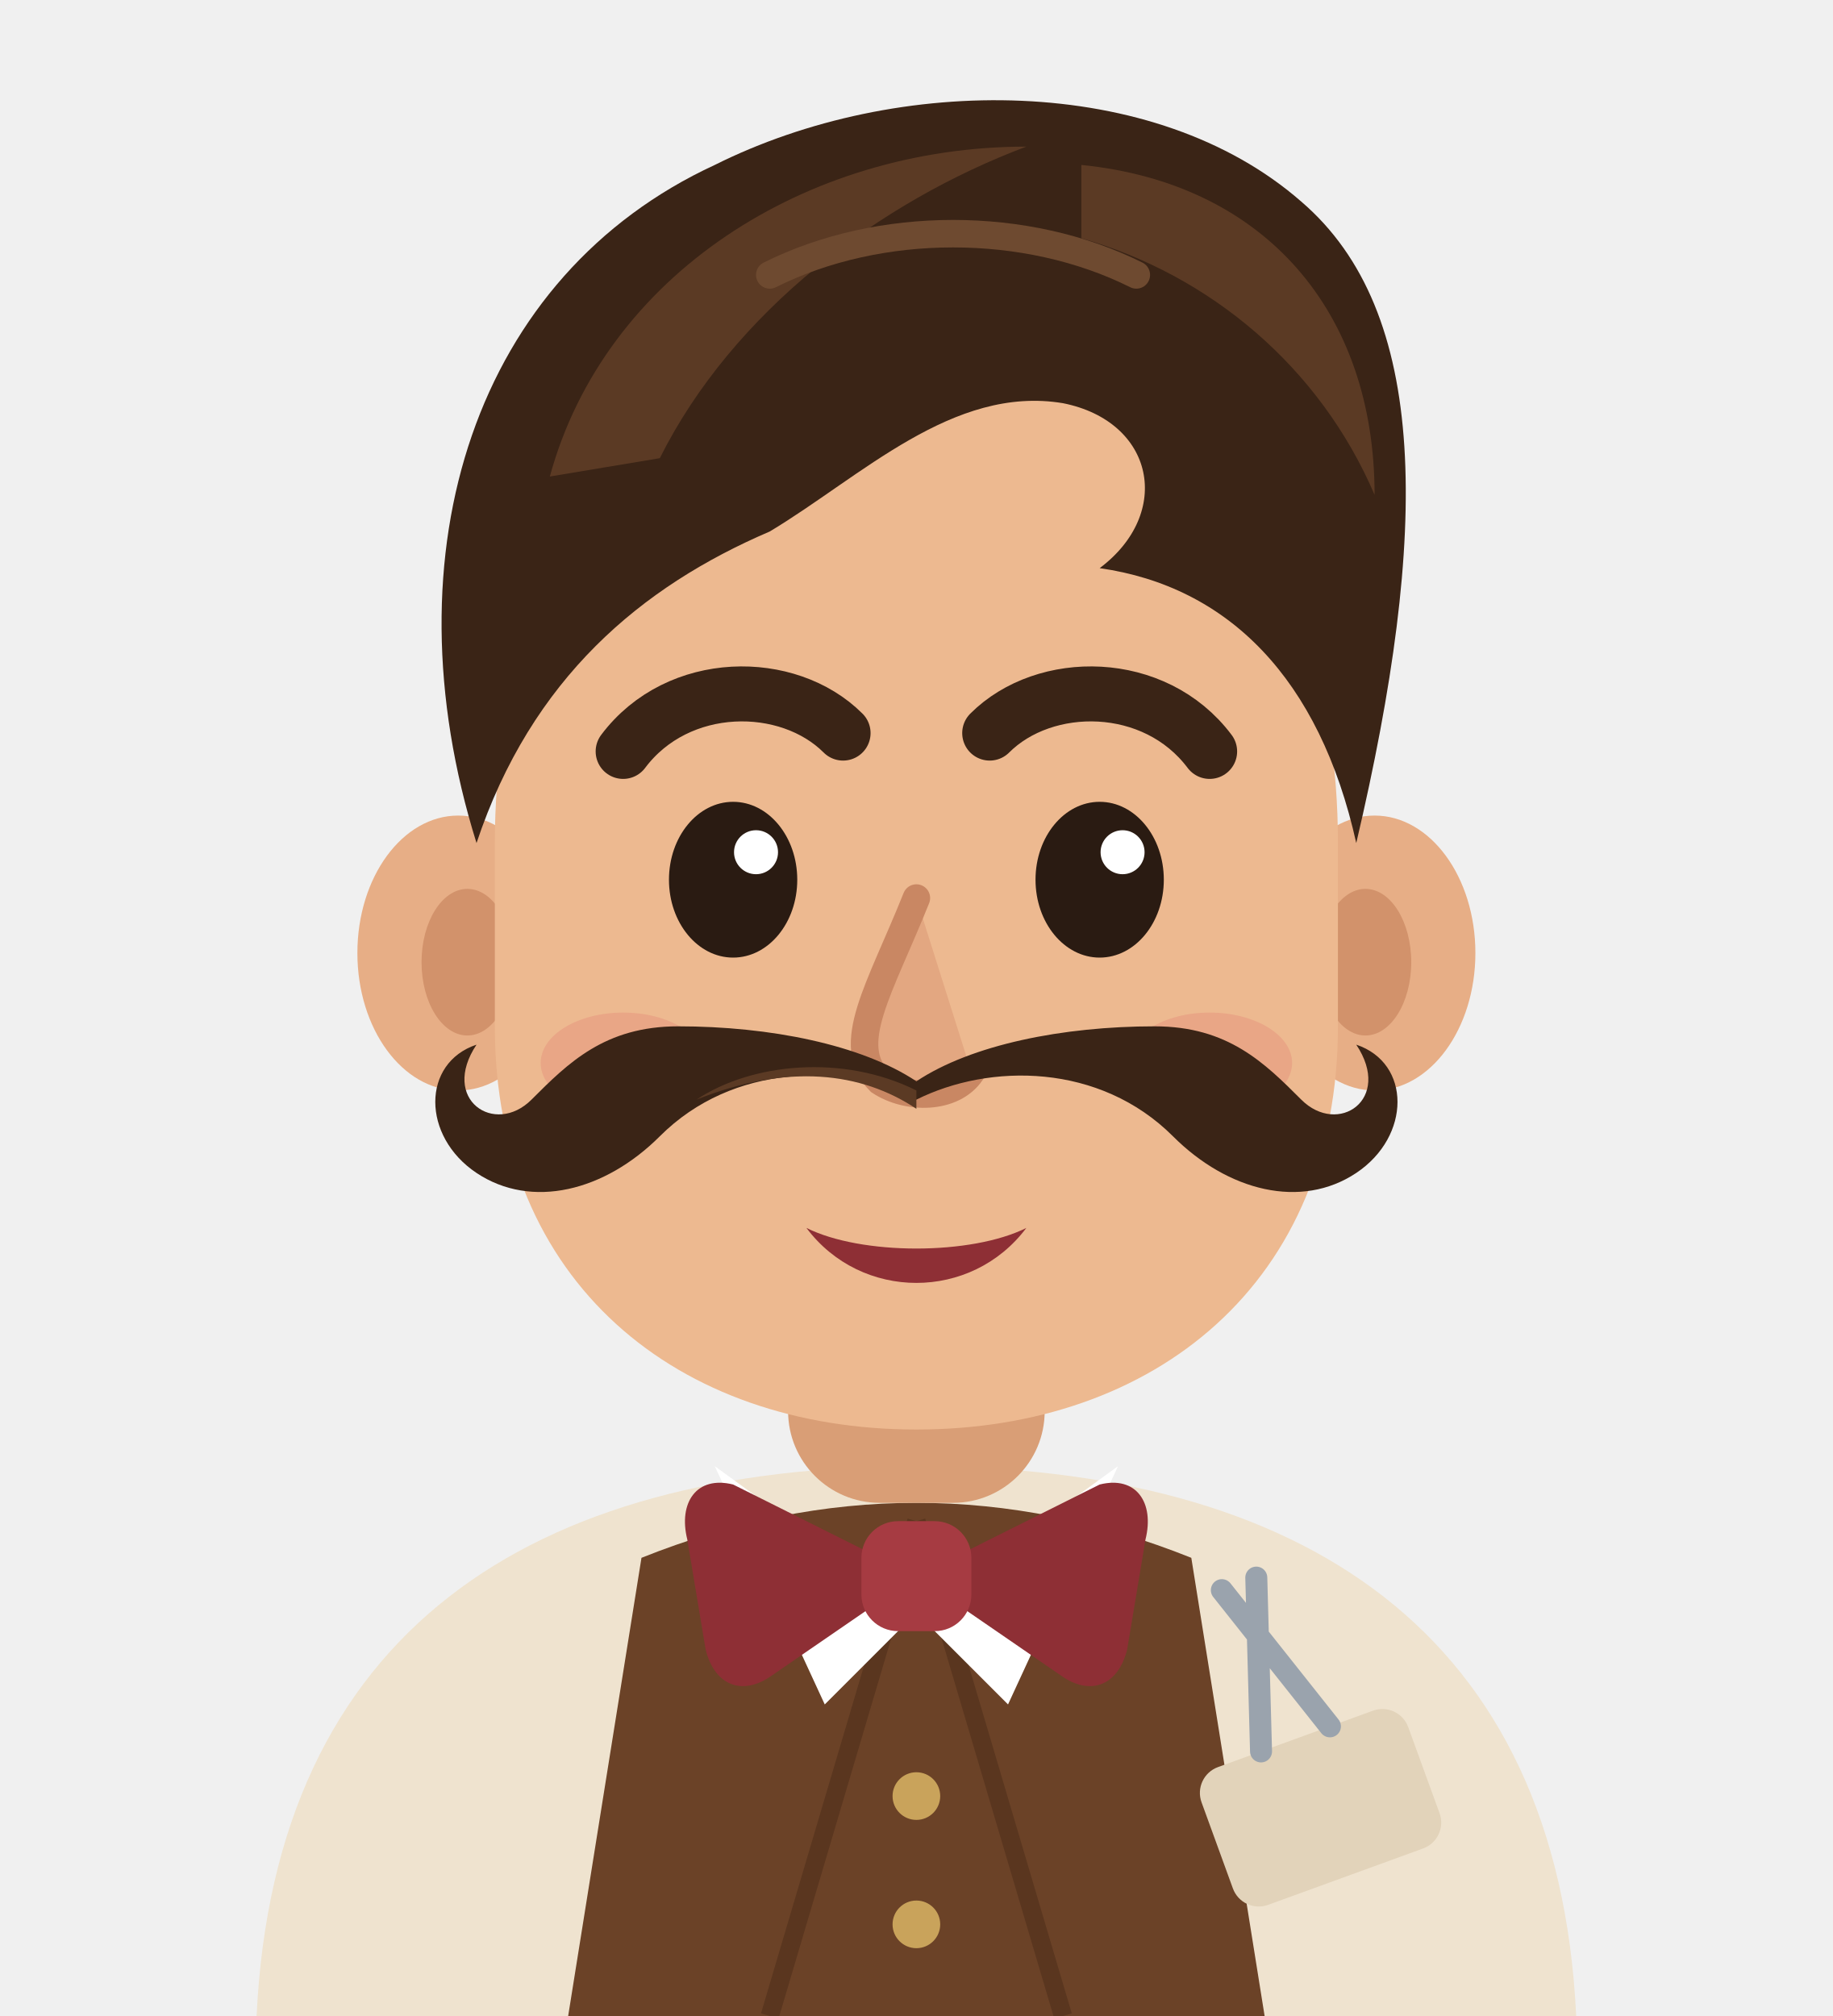
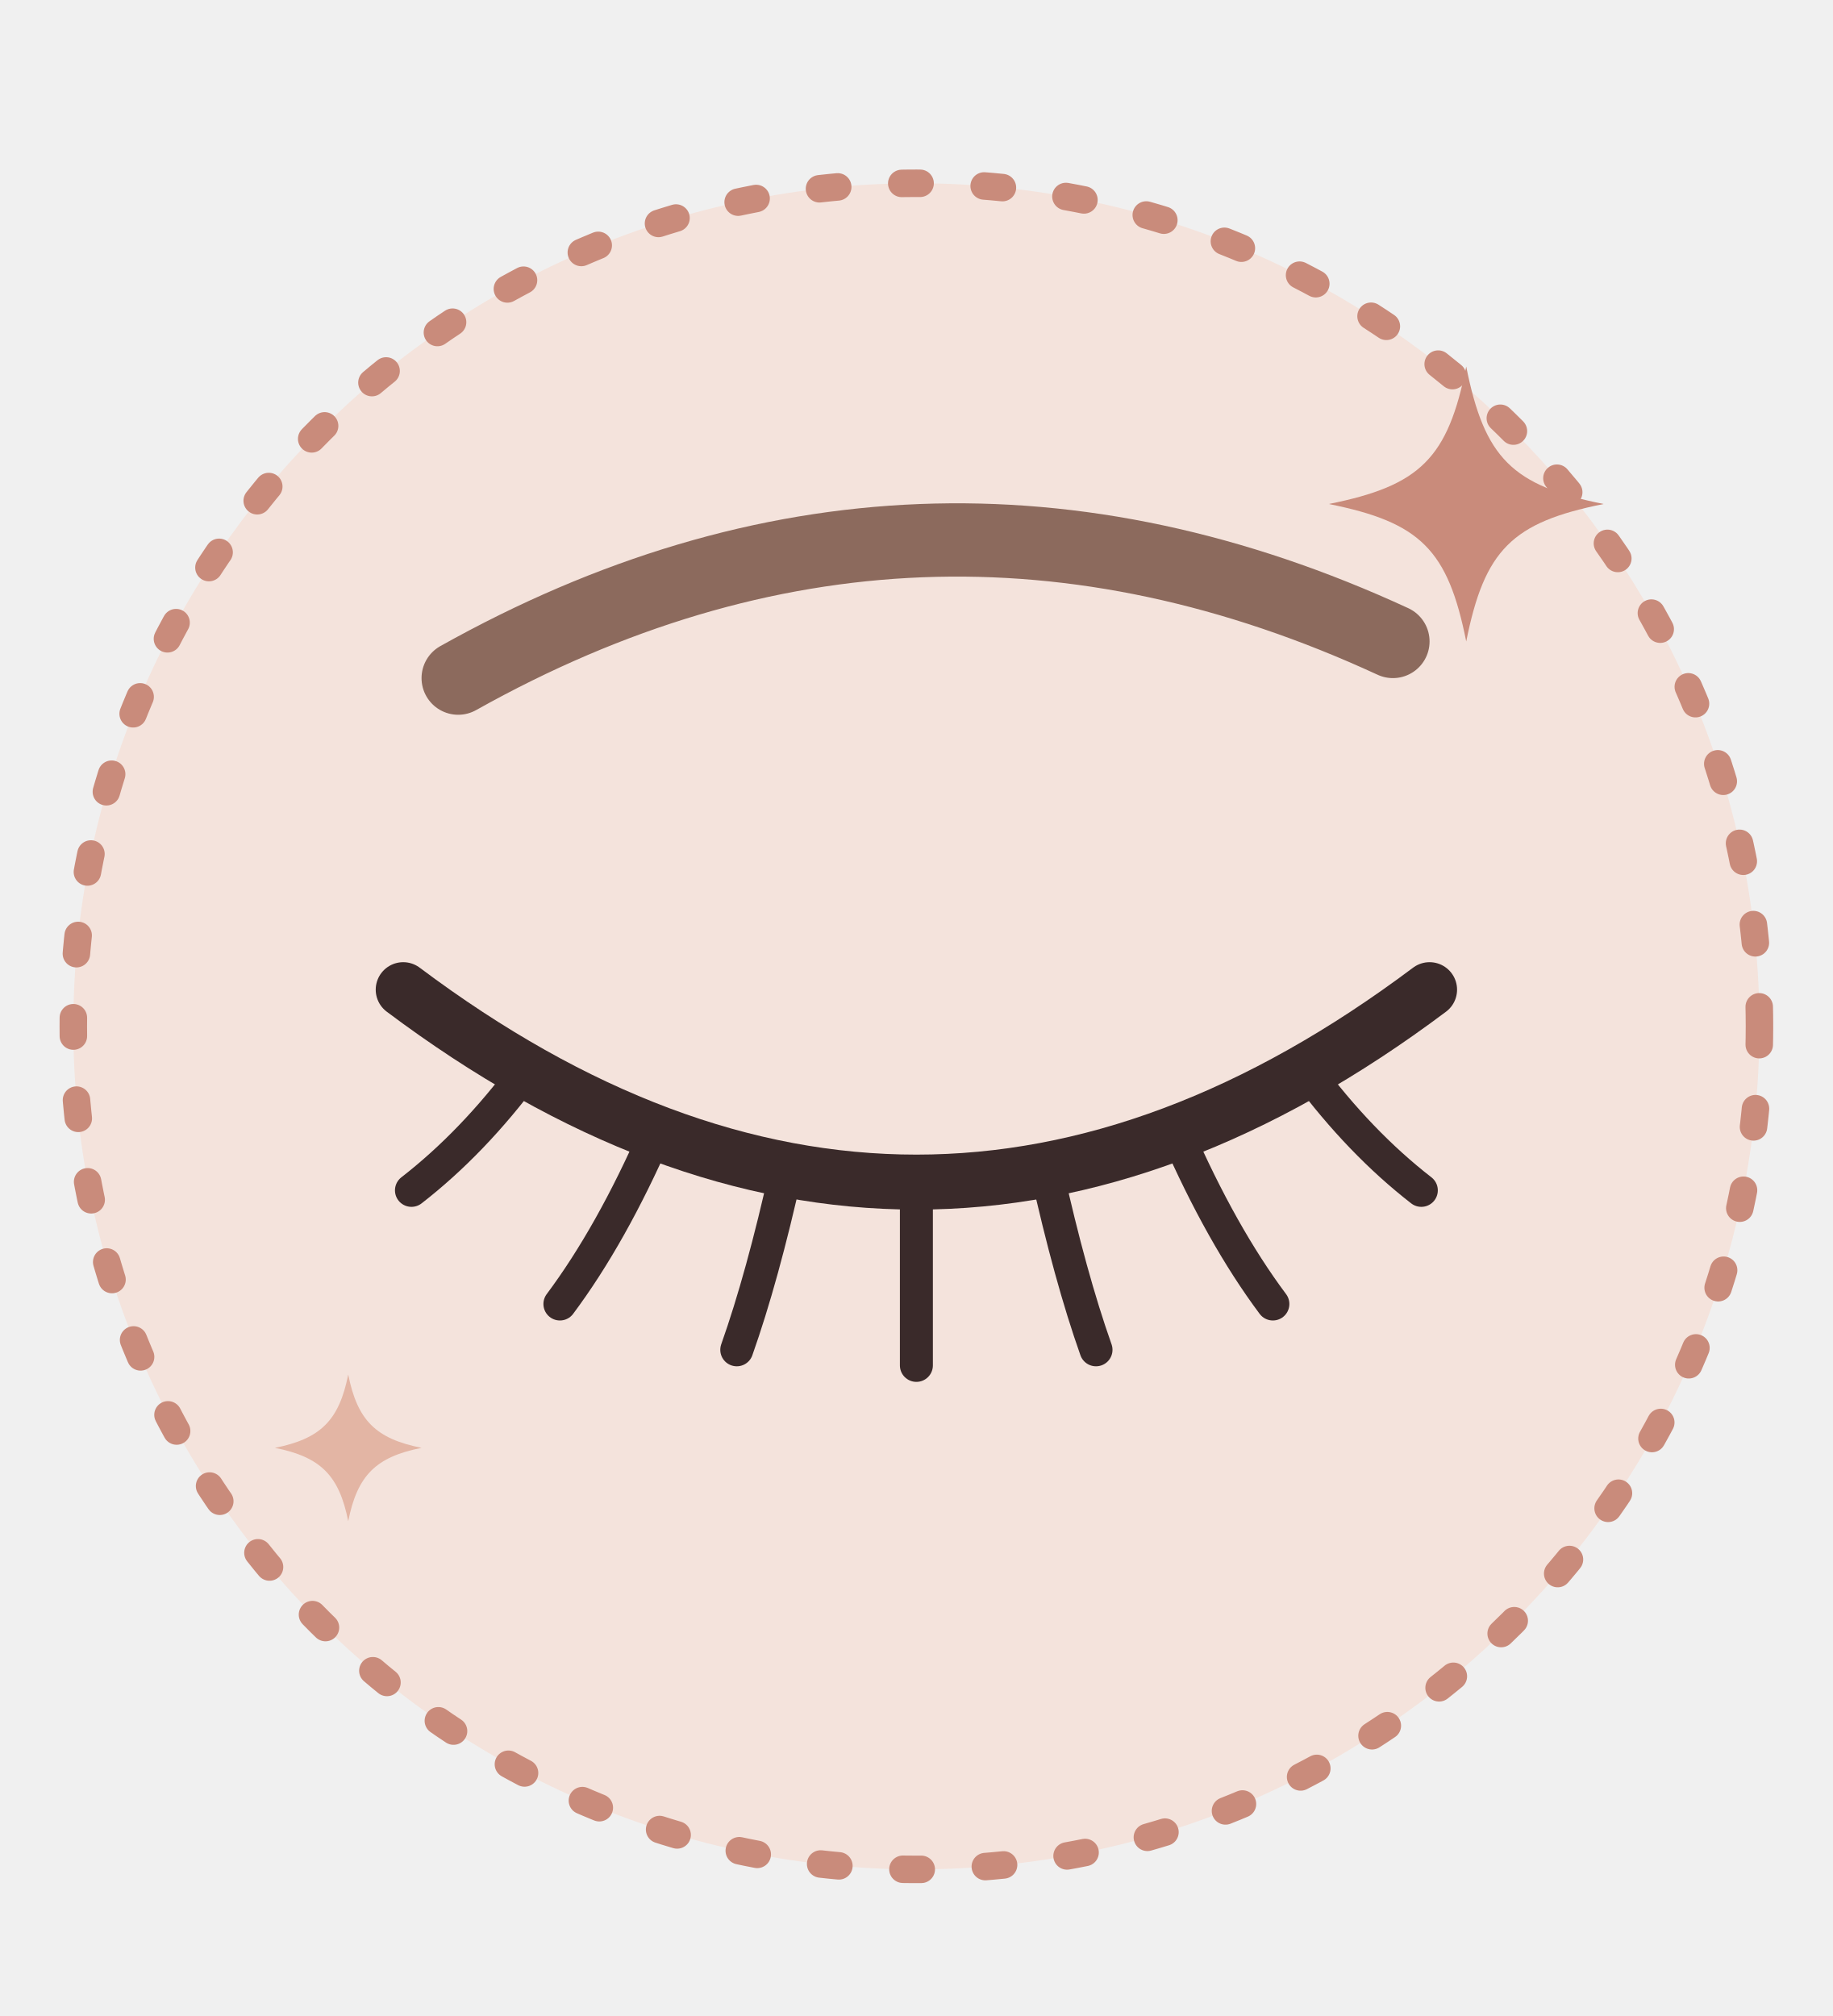
<svg xmlns="http://www.w3.org/2000/svg" viewBox="0 0 200 220" class="mascote">
-   <g class="m-corpo">
-     <path d="M28 220 C30 178 58 160 100 160 C142 160 170 178 172 220 Z" fill="#EFE3CF" />
-     <path d="M62 220 L70 170 C80 166 90 164 100 164 C110 164 120 166 130 170 L138 220 Z" fill="#6B4227" />
-     <path d="M100 166 L84 220 M100 166 L116 220" stroke="#5A361F" stroke-width="2" fill="none" />
-     <circle cx="100" cy="196" r="2.6" fill="#C9A35B" />
-     <circle cx="100" cy="210" r="2.6" fill="#C9A35B" />
-     <path d="M78 160 L100 176 L90 186 Z" fill="#FFFFFF" />
-     <path d="M122 160 L100 176 L110 186 Z" fill="#FFFFFF" />
-     <g class="m-gravata">
-       <path d="M100 172 L80 162 C76 161 74 164 75 168 L77 180 C78 184 81 185 84 183 Z" fill="#8E2F35" />
-       <path d="M100 172 L120 162 C124 161 126 164 125 168 L123 180 C122 184 119 185 116 183 Z" fill="#8E2F35" />
-       <rect x="94" y="166" width="12" height="12" rx="4" fill="#A63B42" />
-     </g>
-     <g transform="translate(140 186) rotate(-20)">
-       <rect x="-12" y="4" width="24" height="16" rx="3" fill="#E2D3BA" />
-       <path d="M-4 4 L2 -14 M4 4 L-2 -14" stroke="#9AA3AD" stroke-width="2.4" stroke-linecap="round" />
-     </g>
+   <circle cx="100" cy="112" r="92" fill="#F4E3DC" />
+   <circle cx="100" cy="112" r="92" fill="none" stroke="#C98B7B" stroke-width="3" stroke-dasharray="2 7" stroke-linecap="round" />
+   <path d="M50 74 Q100 46 152 70" fill="none" stroke="#8C6A5D" stroke-width="8" stroke-linecap="round" />
+   <path d="M44 108 Q100 150 156 108" fill="none" stroke="#3A2A2A" stroke-width="6" stroke-linecap="round" />
+   <g fill="none" stroke="#3A2A2A" stroke-width="3.6" stroke-linecap="round">
+     <path d="M57.4 116.9 Q51.6 124.7 44.9 129.9" />
+     <path d="M71.6 123.6 Q66.7 134.8 61.1 142.3" />
+     <path d="M85.8 127.7 Q83.2 139.4 80.4 147.3" />
+     <path d="M100.0 129.0 Q100.0 141.0 100.0 149.0" />
+     <path d="M114.2 127.7 Q116.8 139.4 119.6 147.3" />
+     <path d="M128.4 123.6 Q133.3 134.8 138.9 142.3" />
+     <path d="M142.6 116.9 Q148.4 124.7 155.1 129.9" />
  </g>
-   <rect x="86" y="138" width="28" height="26" rx="10" fill="#D99E76" />
-   <ellipse cx="50" cy="104" rx="11" ry="15" fill="#E7AE86" />
-   <ellipse cx="150" cy="104" rx="11" ry="15" fill="#E7AE86" />
-   <ellipse cx="51" cy="105" rx="5" ry="8" fill="#D2926B" />
-   <ellipse cx="149" cy="105" rx="5" ry="8" fill="#D2926B" />
-   <path d="M54 92 C54 58 74 40 100 40 C126 40 146 58 146 92 L146 112 C146 140 126 156 100 156 C74 156 54 140 54 112 Z" fill="#EDB990" />
-   <path d="M52 92 C42 60 52 30 78 18 C98 8 126 8 142 22 C156 34 156 58 148 92 C144 74 134 64 120 62 C128 56 126 46 116 44 C104 42 94 52 84 58 C70 64 58 74 52 92 Z" fill="#3A2416" />
-   <path d="M60 52 C66 30 88 16 112 16 C96 22 80 34 72 50 Z" fill="#5B3A24" />
-   <path d="M118 18 C138 20 150 34 150 54 C144 40 132 30 118 26 Z" fill="#5B3A24" />
-   <path d="M84 30 C96 24 112 24 124 30" stroke="#6E4A30" stroke-width="3" stroke-linecap="round" fill="none" />
-   <path class="m-sob" d="M68 82 C74 74 86 74 92 80" stroke="#3A2416" stroke-width="6" stroke-linecap="round" fill="none" />
-   <path class="m-sob" d="M108 80 C114 74 126 74 132 82" stroke="#3A2416" stroke-width="6" stroke-linecap="round" fill="none" />
-   <g class="m-olhos">
-     <ellipse cx="80" cy="96" rx="7" ry="8.5" fill="#2A1B12" />
-     <ellipse cx="120" cy="96" rx="7" ry="8.5" fill="#2A1B12" />
-     <circle cx="82.5" cy="93" r="2.4" fill="#FFFFFF" />
-     <circle cx="122.5" cy="93" r="2.4" fill="#FFFFFF" />
-   </g>
-   <ellipse cx="68" cy="116" rx="9" ry="5.5" fill="#E58E7A" opacity=".45" />
-   <ellipse cx="132" cy="116" rx="9" ry="5.5" fill="#E58E7A" opacity=".45" />
-   <path d="M100 98 C96 108 92 114 96 118 C99 120 104 120 106 117" stroke="#C98763" stroke-width="3" fill="#E3A781" stroke-linecap="round" />
-   <path class="m-boca" d="M88 134 C94 142 106 142 112 134 C106 137 94 137 88 134 Z" fill="#8E2F35" />
-   <g class="m-bigode">
-     <path d="M100 120 C92 116 80 116 72 124 C66 130 58 132 52 128 C46 124 46 116 52 114 C48 120 54 124 58 120 C62 116 66 112 74 112 C84 112 94 114 100 118 C106 114 116 112 126 112 C134 112 138 116 142 120 C146 124 152 120 148 114 C154 116 154 124 148 128 C142 132 134 130 128 124 C120 116 108 116 100 120 Z" fill="#3A2416" />
-     <path d="M100 119 C92 115 82 116 76 120 C86 116 94 117 100 121 Z" fill="#5B3A24" />
-   </g>
+   <path d="M160 40 C162 50 165 53 175 55 C165 57 162 60 160 70 C158 60 155 57 145 55 C155 53 158 50 160 40 Z" fill="#C98B7B" />
+   <path d="M38 150 C39 155 41 157 46 158 C41 159 39 161 38 166 C37 161 35 159 30 158 C35 157 37 155 38 150 Z" fill="#E3B5A4" />
</svg>
